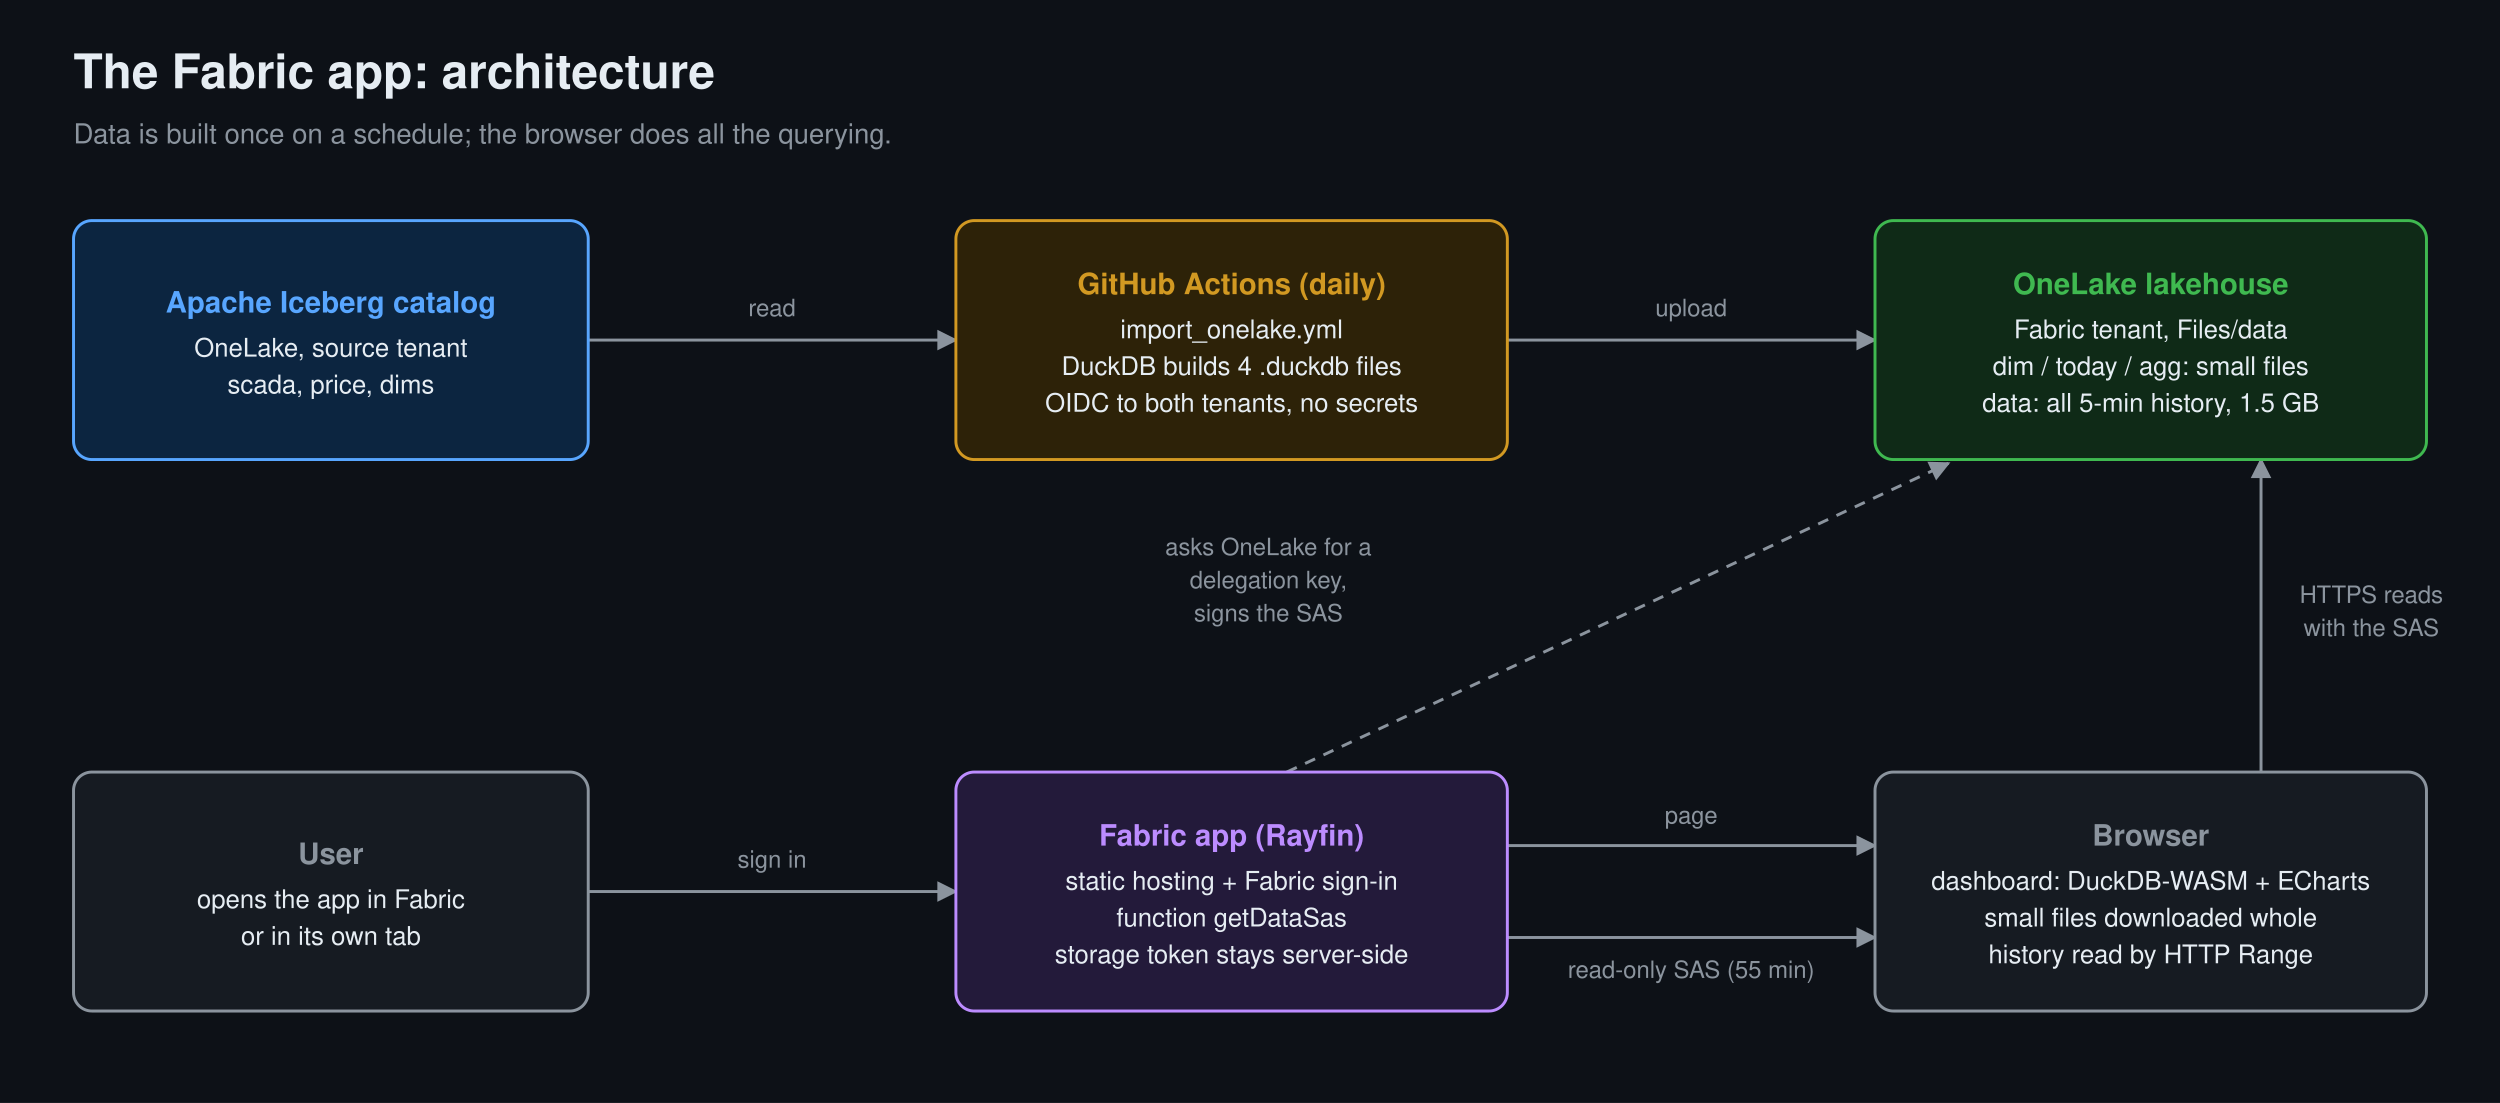
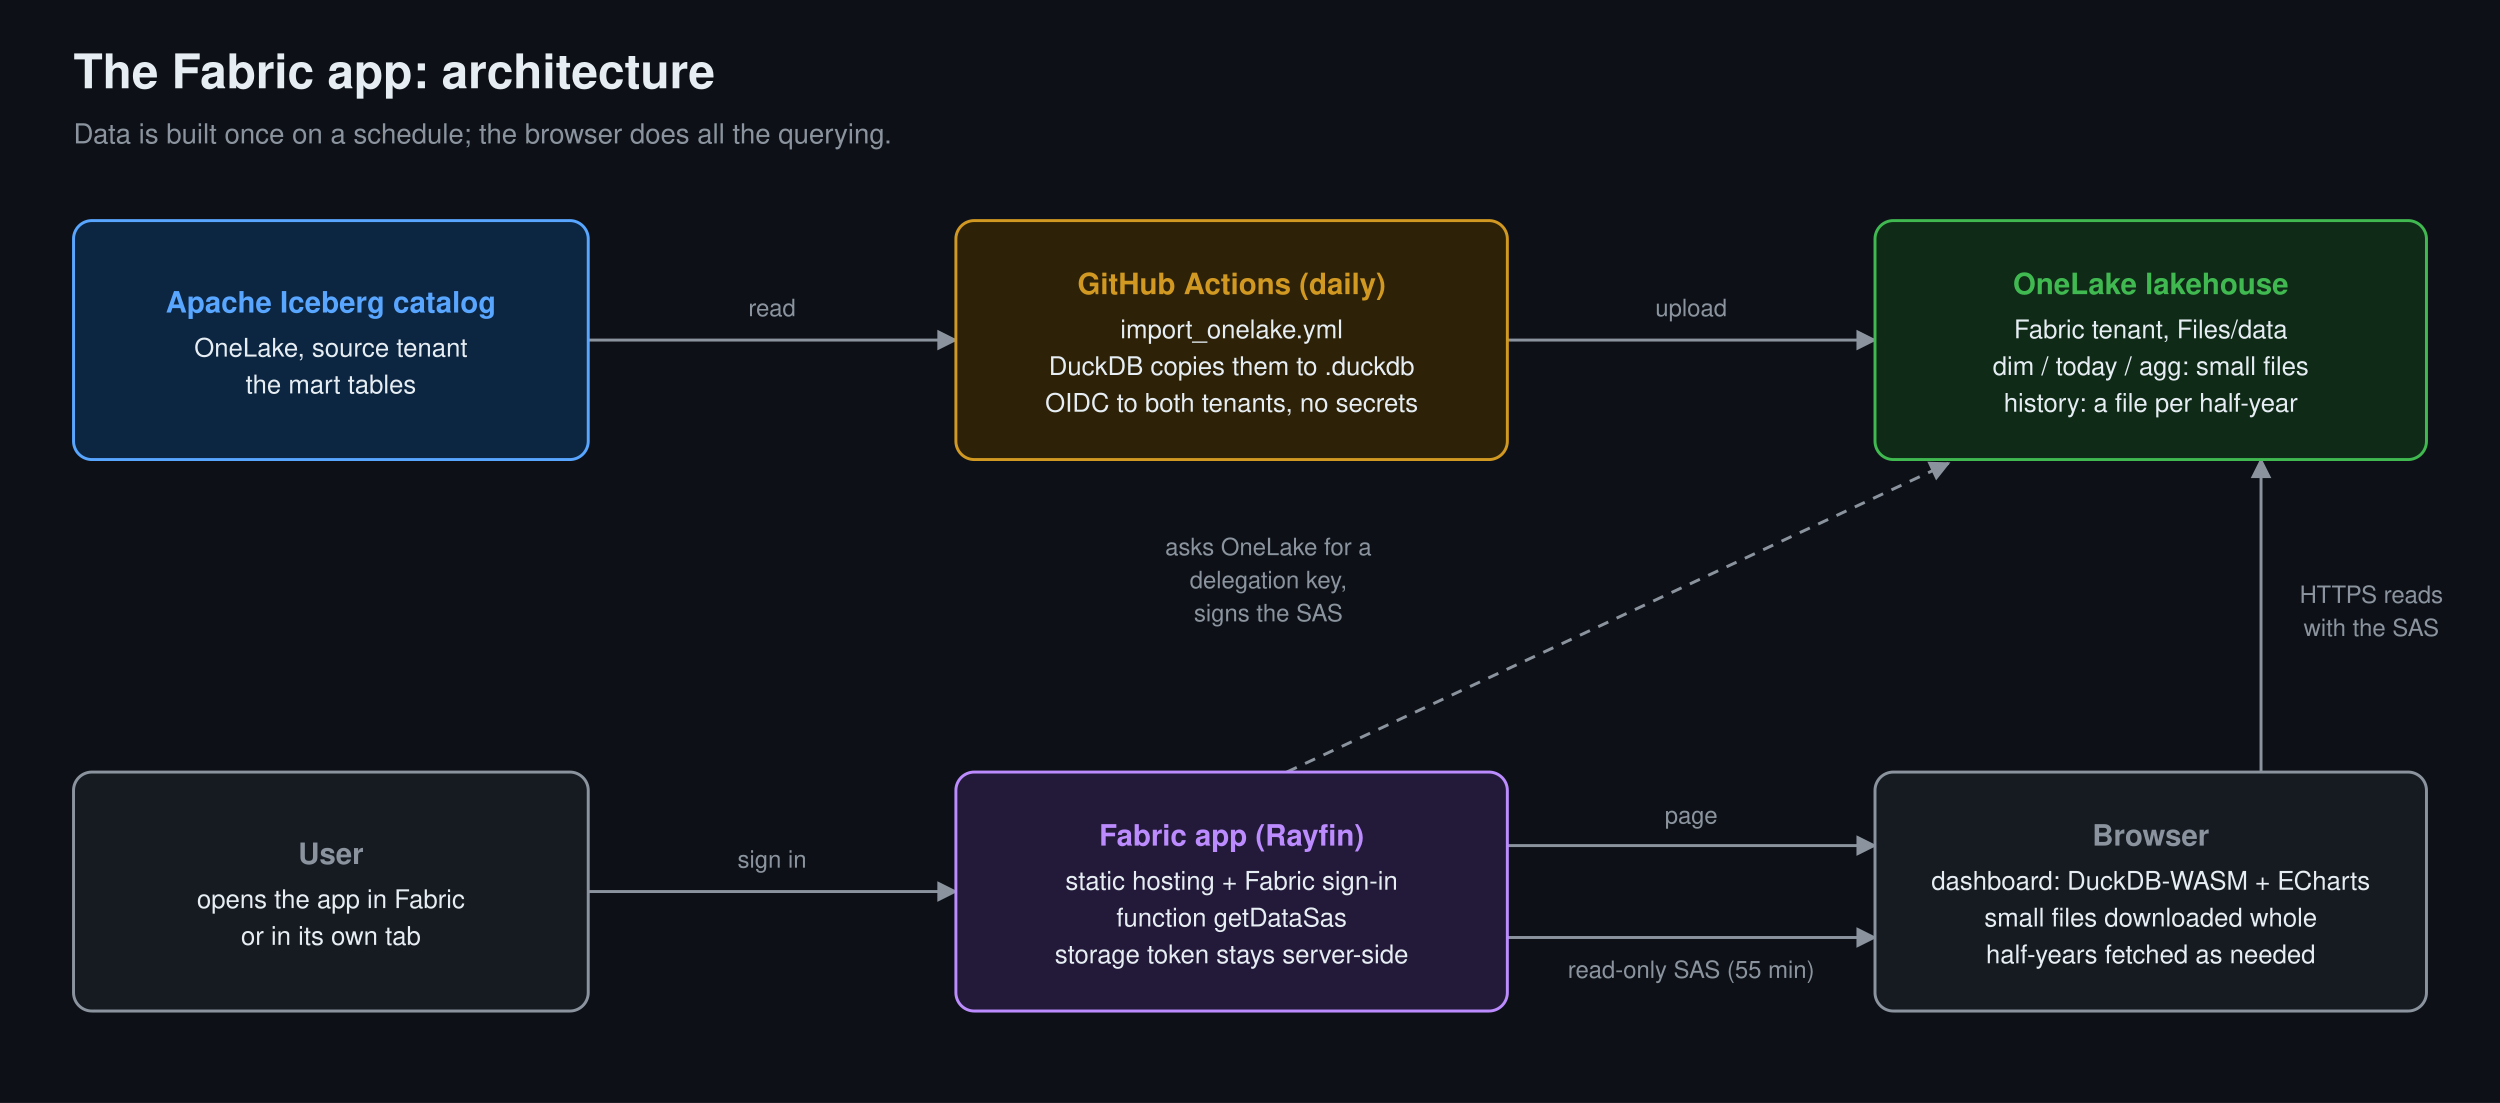
<svg xmlns="http://www.w3.org/2000/svg" viewBox="0 0 1360 600" width="1360" height="600" font-family="-apple-system, 'Segoe UI', Helvetica, Arial, sans-serif" role="img" aria-label="The Fabric app: architecture">
  <defs>
    <marker id="head" viewBox="0 0 10 10" refX="9" refY="5" markerWidth="7" markerHeight="7" orient="auto-start-reverse">
      <path d="M0,0 L10,5 L0,10 z" fill="#8b949e" />
    </marker>
  </defs>
  <rect width="1360" height="600" fill="#0d1117" />
  <text x="40" y="48" font-size="26" font-weight="600" fill="#e6edf3">The Fabric app: architecture</text>
  <text x="40" y="78" font-size="15" fill="#8b949e">Data is built once on a schedule; the browser does all the querying.</text>
  <line x1="320" y1="185" x2="520" y2="185" stroke="#8b949e" stroke-width="1.6" marker-end="url(#head)" />
  <text x="420" y="172" font-size="13" fill="#8b949e" text-anchor="middle">read</text>
  <line x1="820" y1="185" x2="1020" y2="185" stroke="#8b949e" stroke-width="1.6" marker-end="url(#head)" />
  <text x="920" y="172" font-size="13" fill="#8b949e" text-anchor="middle">upload</text>
  <line x1="320" y1="485" x2="520" y2="485" stroke="#8b949e" stroke-width="1.6" marker-end="url(#head)" />
  <text x="420" y="472" font-size="13" fill="#8b949e" text-anchor="middle">sign in</text>
  <line x1="820" y1="460" x2="1020" y2="460" stroke="#8b949e" stroke-width="1.6" marker-end="url(#head)" />
  <text x="920" y="448" font-size="13" fill="#8b949e" text-anchor="middle">page</text>
  <line x1="820" y1="510" x2="1020" y2="510" stroke="#8b949e" stroke-width="1.6" marker-end="url(#head)" />
  <text x="920" y="532" font-size="13" fill="#8b949e" text-anchor="middle">read-only SAS (55 min)</text>
  <line x1="1230" y1="420" x2="1230" y2="250" stroke="#8b949e" stroke-width="1.6" marker-end="url(#head)" />
  <text x="1290" y="328" font-size="13" fill="#8b949e" text-anchor="middle">HTTPS reads</text>
  <text x="1290" y="346" font-size="13" fill="#8b949e" text-anchor="middle">with the SAS</text>
  <line x1="700" y1="420" x2="1060" y2="252" stroke="#8b949e" stroke-width="1.6" stroke-dasharray="6 5" marker-end="url(#head)" />
  <text x="690" y="302" font-size="13" fill="#8b949e" text-anchor="middle">asks OneLake for a</text>
  <text x="690" y="320" font-size="13" fill="#8b949e" text-anchor="middle">delegation key,</text>
  <text x="690" y="338" font-size="13" fill="#8b949e" text-anchor="middle">signs the SAS</text>
  <rect x="40" y="120" width="280" height="130" rx="10" fill="#0c2540" stroke="#58a6ff" stroke-width="1.6" />
  <text x="180.0" y="170.0" font-size="16" font-weight="600" fill="#58a6ff" text-anchor="middle">Apache Iceberg catalog</text>
  <text x="180.0" y="194.0" font-size="14" fill="#e6edf3" text-anchor="middle">OneLake, source tenant</text>
-   <text x="180.0" y="214.0" font-size="14" fill="#e6edf3" text-anchor="middle">scada, price, dims</text>
+   <text x="180.0" y="214.0" font-size="14" fill="#e6edf3" text-anchor="middle">the mart tables</text>
  <rect x="520" y="120" width="300" height="130" rx="10" fill="#2d2208" stroke="#d29922" stroke-width="1.6" />
  <text x="670.0" y="160.0" font-size="16" font-weight="600" fill="#d29922" text-anchor="middle">GitHub Actions (daily)</text>
  <text x="670.0" y="184.0" font-size="14" fill="#e6edf3" text-anchor="middle">import_onelake.yml</text>
-   <text x="670.0" y="204.0" font-size="14" fill="#e6edf3" text-anchor="middle">DuckDB builds 4 .duckdb files</text>
+   <text x="670.0" y="204.0" font-size="14" fill="#e6edf3" text-anchor="middle">DuckDB copies them to .duckdb</text>
  <text x="670.0" y="224.0" font-size="14" fill="#e6edf3" text-anchor="middle">OIDC to both tenants, no secrets</text>
  <rect x="1020" y="120" width="300" height="130" rx="10" fill="#0f2a17" stroke="#3fb950" stroke-width="1.6" />
  <text x="1170.0" y="160.0" font-size="16" font-weight="600" fill="#3fb950" text-anchor="middle">OneLake lakehouse</text>
  <text x="1170.0" y="184.0" font-size="14" fill="#e6edf3" text-anchor="middle">Fabric tenant, Files/data</text>
  <text x="1170.0" y="204.0" font-size="14" fill="#e6edf3" text-anchor="middle">dim / today / agg: small files</text>
-   <text x="1170.0" y="224.0" font-size="14" fill="#e6edf3" text-anchor="middle">data: all 5-min history, 1.5 GB</text>
+   <text x="1170.0" y="224.0" font-size="14" fill="#e6edf3" text-anchor="middle">history: a file per half-year</text>
  <rect x="40" y="420" width="280" height="130" rx="10" fill="#161b22" stroke="#8b949e" stroke-width="1.6" />
  <text x="180.0" y="470.0" font-size="16" font-weight="600" fill="#8b949e" text-anchor="middle">User</text>
  <text x="180.0" y="494.0" font-size="14" fill="#e6edf3" text-anchor="middle">opens the app in Fabric</text>
  <text x="180.0" y="514.0" font-size="14" fill="#e6edf3" text-anchor="middle">or in its own tab</text>
  <rect x="520" y="420" width="300" height="130" rx="10" fill="#231a3a" stroke="#bc8cff" stroke-width="1.6" />
  <text x="670.0" y="460.0" font-size="16" font-weight="600" fill="#bc8cff" text-anchor="middle">Fabric app (Rayfin)</text>
  <text x="670.0" y="484.0" font-size="14" fill="#e6edf3" text-anchor="middle">static hosting + Fabric sign-in</text>
  <text x="670.0" y="504.0" font-size="14" fill="#e6edf3" text-anchor="middle">function getDataSas</text>
  <text x="670.0" y="524.0" font-size="14" fill="#e6edf3" text-anchor="middle">storage token stays server-side</text>
  <rect x="1020" y="420" width="300" height="130" rx="10" fill="#161b22" stroke="#8b949e" stroke-width="1.6" />
  <text x="1170.0" y="460.0" font-size="16" font-weight="600" fill="#8b949e" text-anchor="middle">Browser</text>
  <text x="1170.0" y="484.0" font-size="14" fill="#e6edf3" text-anchor="middle">dashboard: DuckDB-WASM + ECharts</text>
  <text x="1170.0" y="504.0" font-size="14" fill="#e6edf3" text-anchor="middle">small files downloaded whole</text>
-   <text x="1170.0" y="524.0" font-size="14" fill="#e6edf3" text-anchor="middle">history read by HTTP Range</text>
+   <text x="1170.0" y="524.0" font-size="14" fill="#e6edf3" text-anchor="middle">half-years fetched as needed</text>
</svg>
